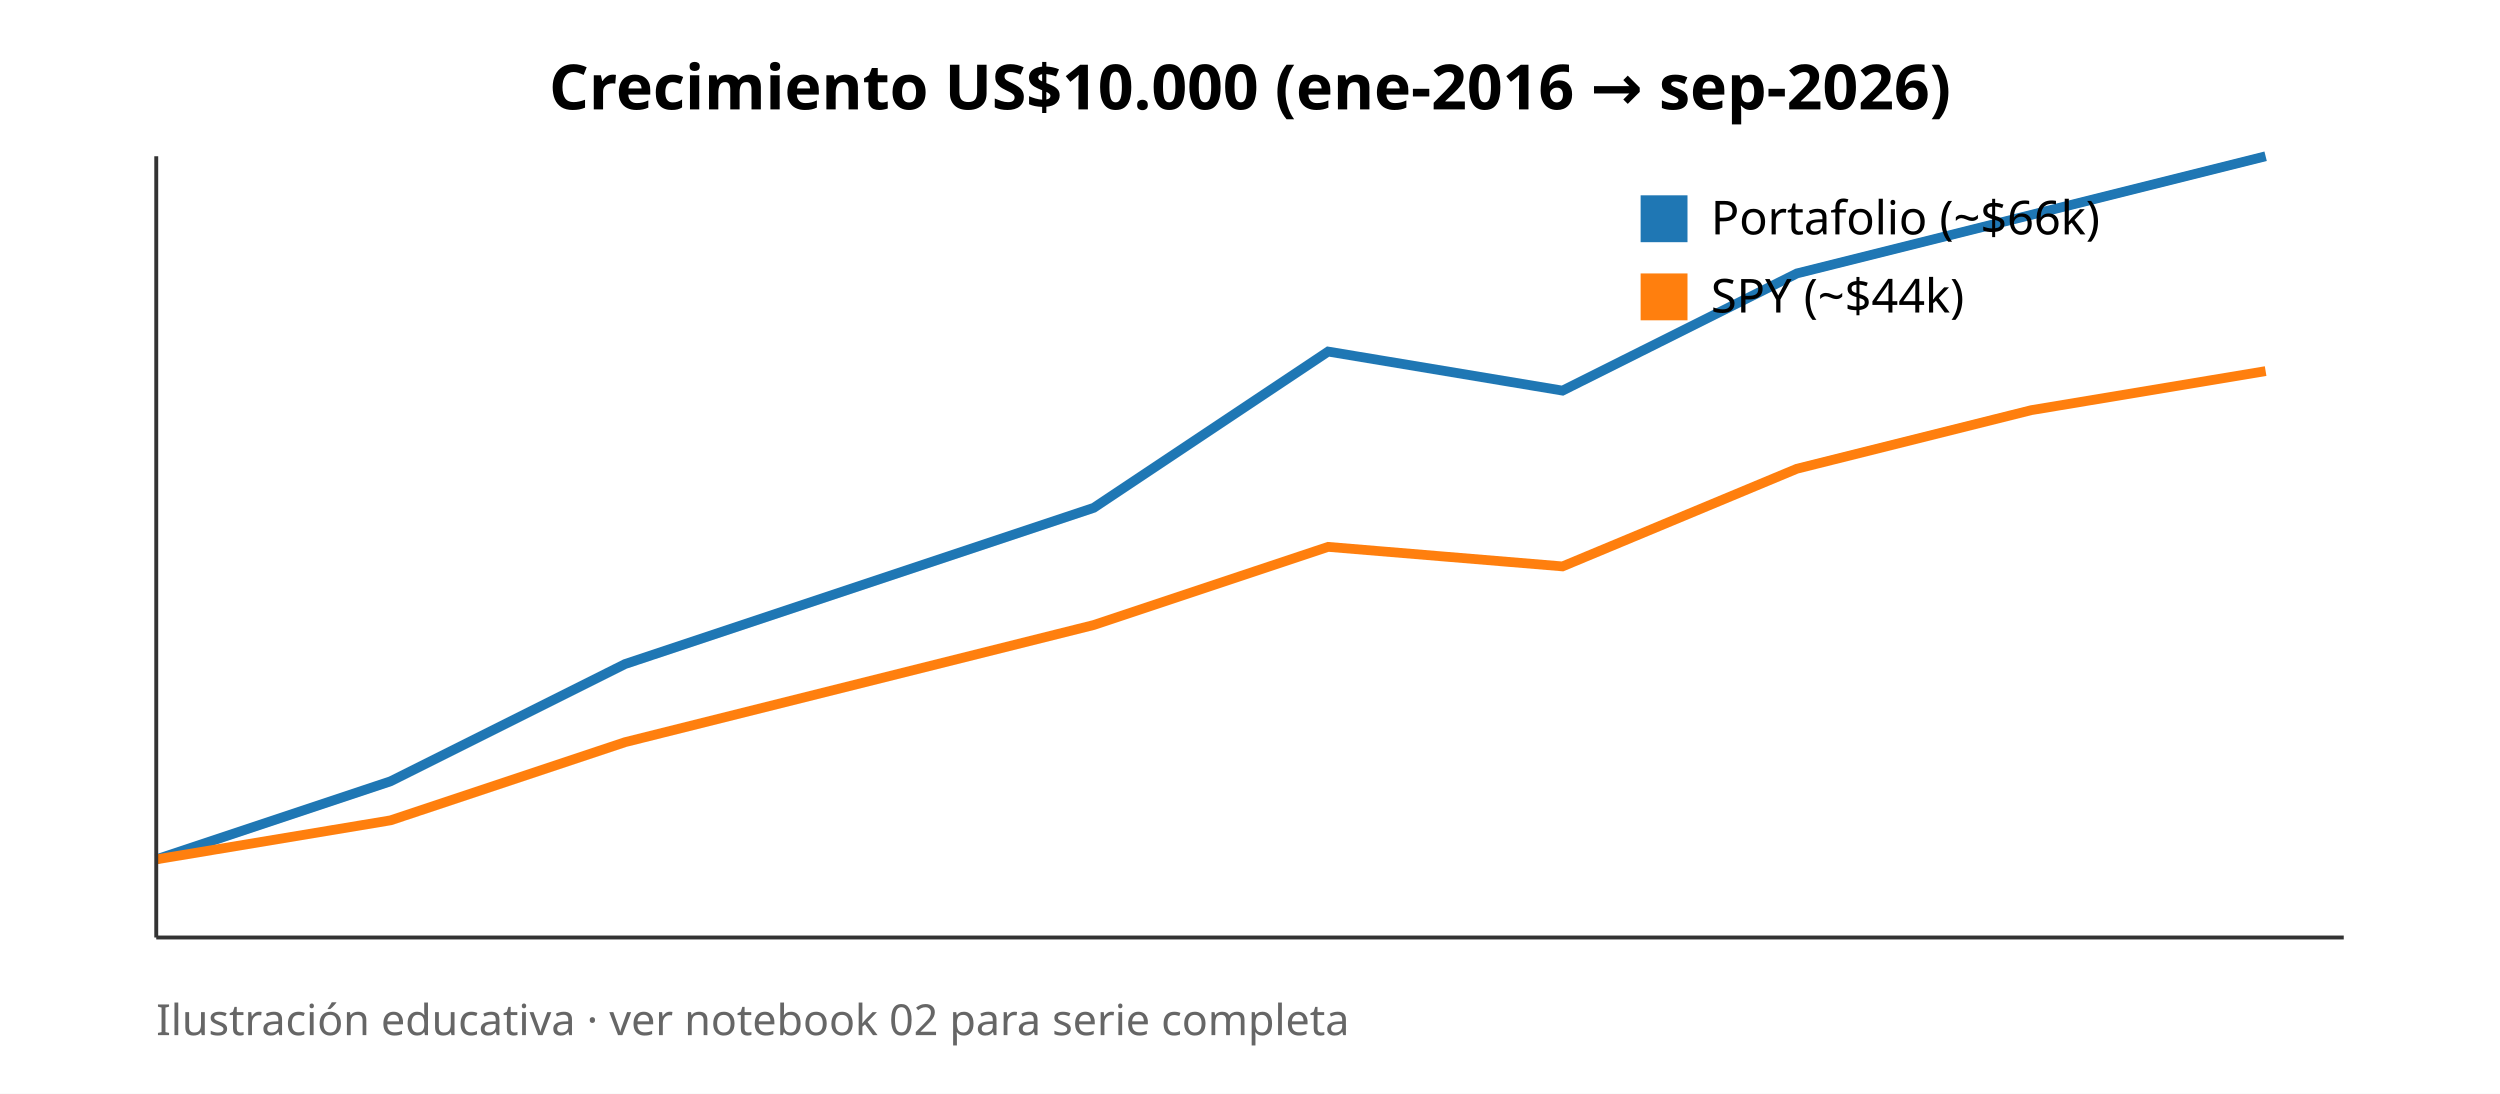
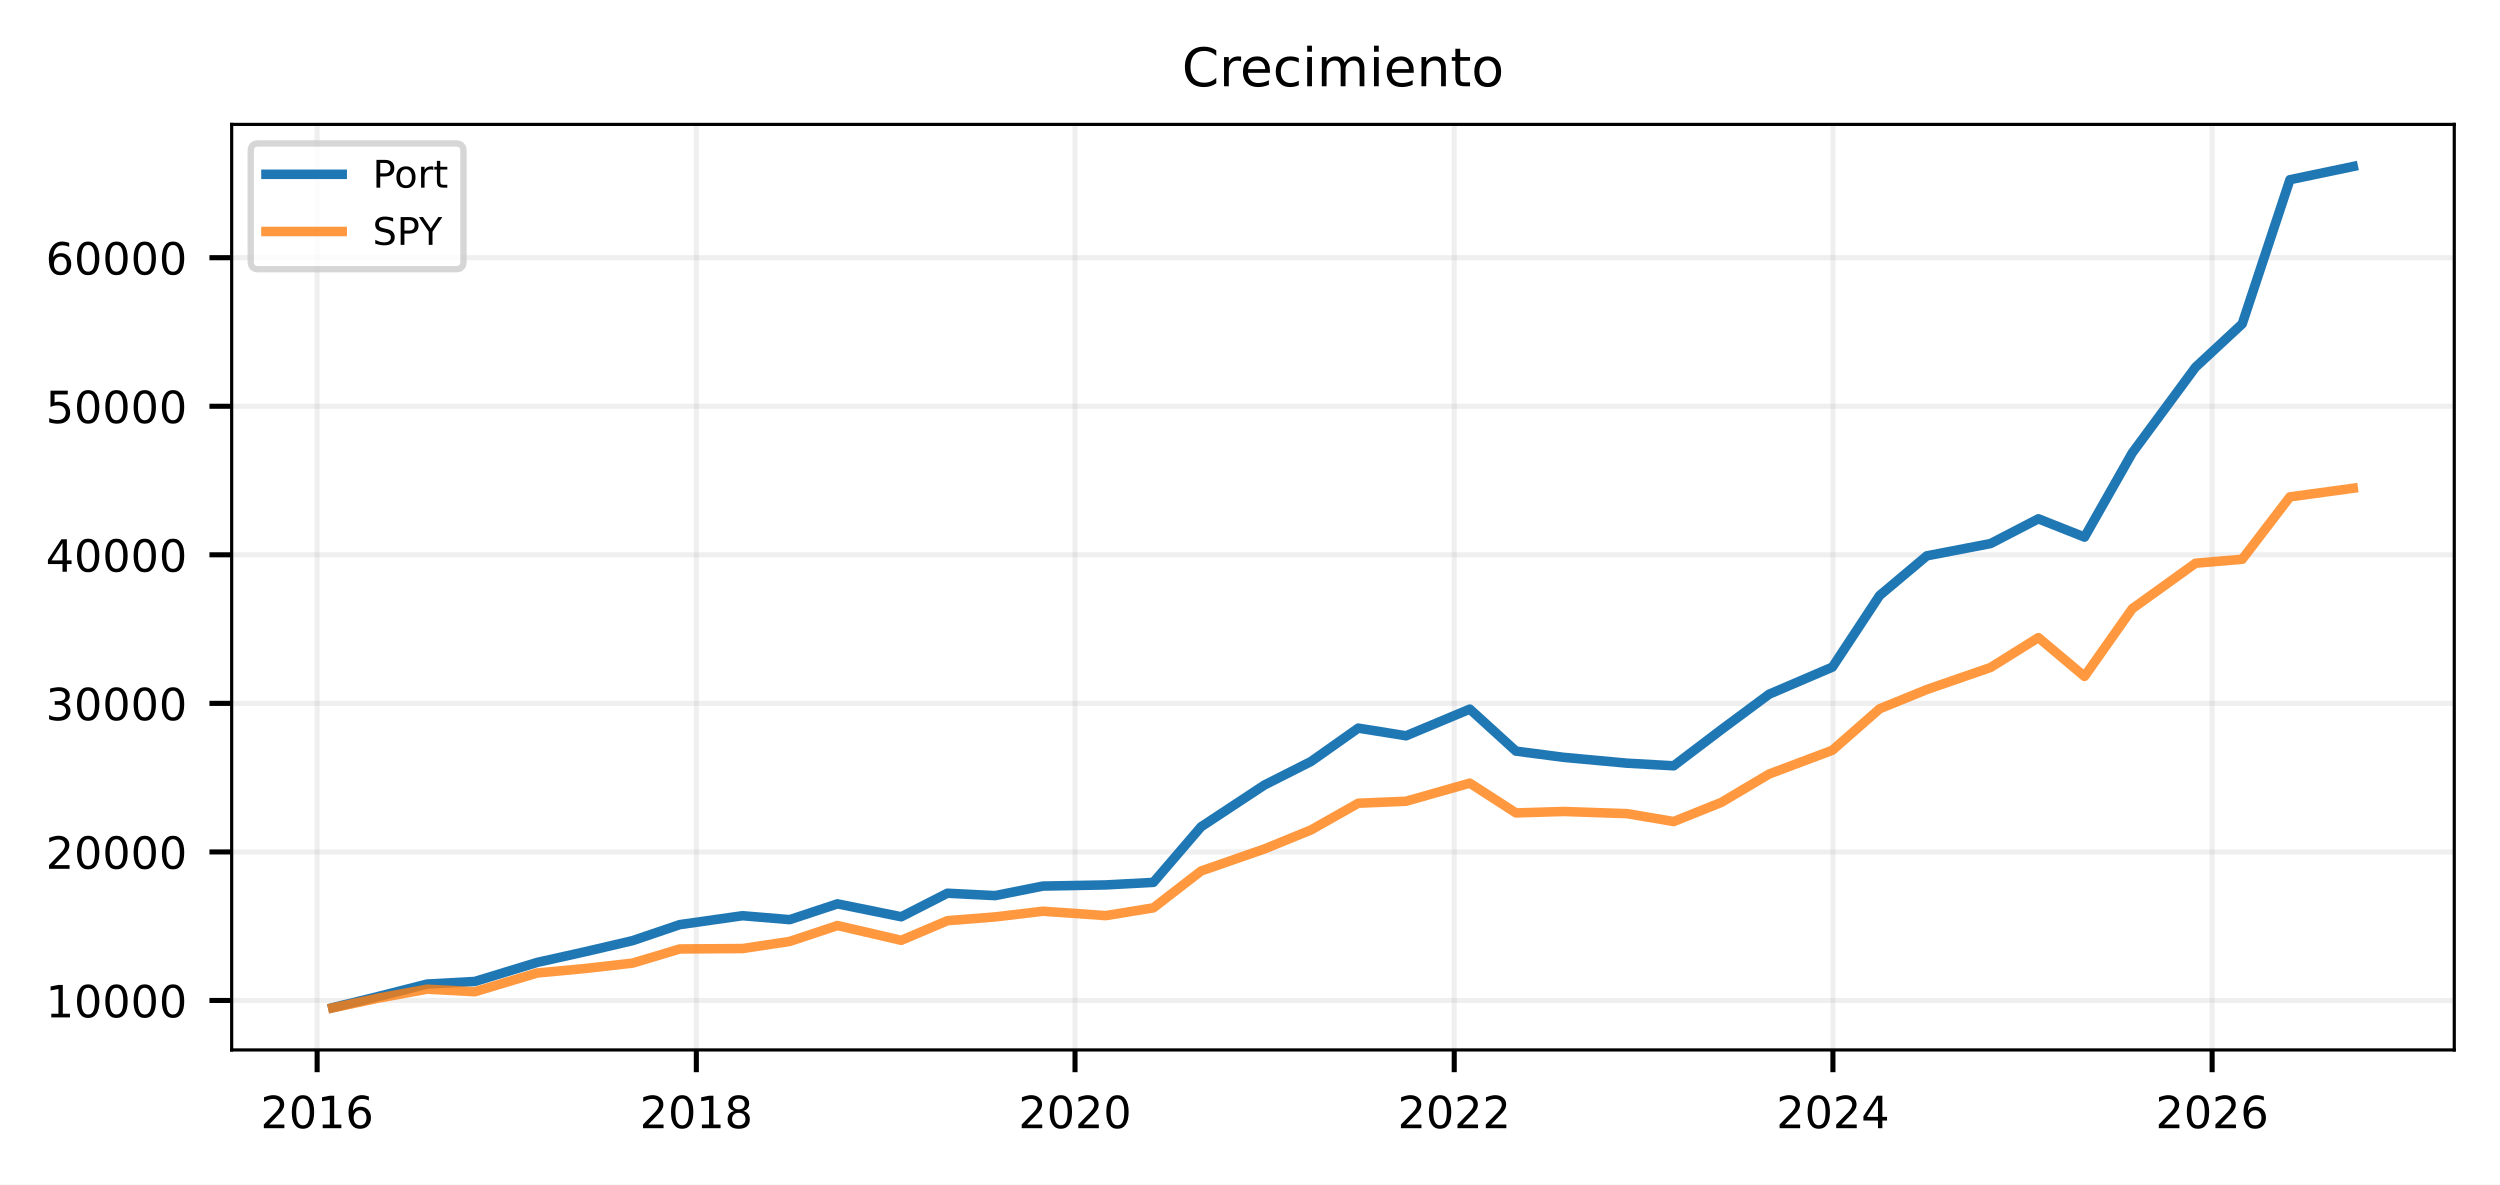
- <svg xmlns="http://www.w3.org/2000/svg" viewBox="0 0 640 280" font-family="sans-serif">
-   <rect width="640" height="280" fill="#fff" />
-   <text x="320" y="28" text-anchor="middle" font-size="16" font-weight="700">Crecimiento US$10.000 (ene-2016 → sep-2026)</text>
-   <polyline fill="none" stroke="#1f77b4" stroke-width="2.5" points="40,220 100,200 160,170 220,150 280,130 340,90 400,100 460,70 520,55 580,40" />
-   <polyline fill="none" stroke="#ff7f0e" stroke-width="2.5" points="40,220 100,210 160,190 220,175 280,160 340,140 400,145 460,120 520,105 580,95" />
-   <line x1="40" y1="240" x2="600" y2="240" stroke="#333" />
-   <line x1="40" y1="40" x2="40" y2="240" stroke="#333" />
-   <rect x="420" y="50" width="12" height="12" fill="#1f77b4" />
-   <text x="438" y="60" font-size="12">Portafolio (~$66k)</text>
-   <rect x="420" y="70" width="12" height="12" fill="#ff7f0e" />
-   <text x="438" y="80" font-size="12">SPY (~$44k)</text>
-   <text x="40" y="265" font-size="11" fill="#666">Ilustración educativa · ver notebook 02 para serie completa</text>
+ <svg xmlns="http://www.w3.org/2000/svg" xmlns:xlink="http://www.w3.org/1999/xlink" width="393.549pt" height="186.481pt" viewBox="0 0 393.549 186.481" version="1.1">
+   <defs>
+     <style type="text/css">*{stroke-linejoin: round; stroke-linecap: butt}</style>
+   </defs>
+   <g id="figure_1">
+     <g id="patch_1">
+       <path d="M 0 186.481  L 393.549 186.481  L 393.549 0  L 0 0  z " style="fill: #ffffff" />
+     </g>
+     <g id="axes_1">
+       <g id="patch_2">
+         <path d="M 36.469 165.281  L 386.349 165.281  L 386.349 19.583  L 36.469 19.583  z " style="fill: #ffffff" />
+       </g>
+       <g id="matplotlib.axis_1">
+         <g id="xtick_1">
+           <g id="line2d_1">
+             <path d="M 49.923 165.281  L 49.923 19.583  " clip-path="url(#p5e265ce24f)" style="fill: none; stroke: #b0b0b0; stroke-opacity: 0.2; stroke-width: 0.8; stroke-linecap: square" />
+           </g>
+           <g id="line2d_2">
+             <defs>
+               <path id="m0d45e536b8" d="M 0 0  L 0 3.5  " style="stroke: #000000; stroke-width: 0.8" />
+             </defs>
+             <g>
+               <use xlink:href="#m0d45e536b8" x="49.923" y="165.281" style="stroke: #000000; stroke-width: 0.8" />
+             </g>
+           </g>
+           <g id="text_1">
+             <text style="font-size: 7px; font-family: 'DejaVu Sans', 'Bitstream Vera Sans', 'Computer Modern Sans Serif', 'Lucida Grande', 'Verdana', 'Geneva', 'Lucid', 'Arial', 'Helvetica', 'Avant Garde', sans-serif; text-anchor: middle" x="49.923" y="177.599" transform="rotate(-0 49.92253 177.599)">2016</text>
+           </g>
+         </g>
+         <g id="xtick_2">
+           <g id="line2d_3">
+             <path d="M 109.617 165.281  L 109.617 19.583  " clip-path="url(#p5e265ce24f)" style="fill: none; stroke: #b0b0b0; stroke-opacity: 0.2; stroke-width: 0.8; stroke-linecap: square" />
+           </g>
+           <g id="line2d_4">
+             <g>
+               <use xlink:href="#m0d45e536b8" x="109.617" y="165.281" style="stroke: #000000; stroke-width: 0.8" />
+             </g>
+           </g>
+           <g id="text_2">
+             <text style="font-size: 7px; font-family: 'DejaVu Sans', 'Bitstream Vera Sans', 'Computer Modern Sans Serif', 'Lucida Grande', 'Verdana', 'Geneva', 'Lucid', 'Arial', 'Helvetica', 'Avant Garde', sans-serif; text-anchor: middle" x="109.617" y="177.599" transform="rotate(-0 109.6173 177.599)">2018</text>
+           </g>
+         </g>
+         <g id="xtick_3">
+           <g id="line2d_5">
+             <path d="M 169.23 165.281  L 169.23 19.583  " clip-path="url(#p5e265ce24f)" style="fill: none; stroke: #b0b0b0; stroke-opacity: 0.2; stroke-width: 0.8; stroke-linecap: square" />
+           </g>
+           <g id="line2d_6">
+             <g>
+               <use xlink:href="#m0d45e536b8" x="169.23" y="165.281" style="stroke: #000000; stroke-width: 0.8" />
+             </g>
+           </g>
+           <g id="text_3">
+             <text style="font-size: 7px; font-family: 'DejaVu Sans', 'Bitstream Vera Sans', 'Computer Modern Sans Serif', 'Lucida Grande', 'Verdana', 'Geneva', 'Lucid', 'Arial', 'Helvetica', 'Avant Garde', sans-serif; text-anchor: middle" x="169.23" y="177.599" transform="rotate(-0 169.2304 177.599)">2020</text>
+           </g>
+         </g>
+         <g id="xtick_4">
+           <g id="line2d_7">
+             <path d="M 228.925 165.281  L 228.925 19.583  " clip-path="url(#p5e265ce24f)" style="fill: none; stroke: #b0b0b0; stroke-opacity: 0.2; stroke-width: 0.8; stroke-linecap: square" />
+           </g>
+           <g id="line2d_8">
+             <g>
+               <use xlink:href="#m0d45e536b8" x="228.925" y="165.281" style="stroke: #000000; stroke-width: 0.8" />
+             </g>
+           </g>
+           <g id="text_4">
+             <text style="font-size: 7px; font-family: 'DejaVu Sans', 'Bitstream Vera Sans', 'Computer Modern Sans Serif', 'Lucida Grande', 'Verdana', 'Geneva', 'Lucid', 'Arial', 'Helvetica', 'Avant Garde', sans-serif; text-anchor: middle" x="228.925" y="177.599" transform="rotate(-0 228.9252 177.599)">2022</text>
+           </g>
+         </g>
+         <g id="xtick_5">
+           <g id="line2d_9">
+             <path d="M 288.538 165.281  L 288.538 19.583  " clip-path="url(#p5e265ce24f)" style="fill: none; stroke: #b0b0b0; stroke-opacity: 0.2; stroke-width: 0.8; stroke-linecap: square" />
+           </g>
+           <g id="line2d_10">
+             <g>
+               <use xlink:href="#m0d45e536b8" x="288.538" y="165.281" style="stroke: #000000; stroke-width: 0.8" />
+             </g>
+           </g>
+           <g id="text_5">
+             <text style="font-size: 7px; font-family: 'DejaVu Sans', 'Bitstream Vera Sans', 'Computer Modern Sans Serif', 'Lucida Grande', 'Verdana', 'Geneva', 'Lucid', 'Arial', 'Helvetica', 'Avant Garde', sans-serif; text-anchor: middle" x="288.538" y="177.599" transform="rotate(-0 288.5383 177.599)">2024</text>
+           </g>
+         </g>
+         <g id="xtick_6">
+           <g id="line2d_11">
+             <path d="M 348.233 165.281  L 348.233 19.583  " clip-path="url(#p5e265ce24f)" style="fill: none; stroke: #b0b0b0; stroke-opacity: 0.2; stroke-width: 0.8; stroke-linecap: square" />
+           </g>
+           <g id="line2d_12">
+             <g>
+               <use xlink:href="#m0d45e536b8" x="348.233" y="165.281" style="stroke: #000000; stroke-width: 0.8" />
+             </g>
+           </g>
+           <g id="text_6">
+             <text style="font-size: 7px; font-family: 'DejaVu Sans', 'Bitstream Vera Sans', 'Computer Modern Sans Serif', 'Lucida Grande', 'Verdana', 'Geneva', 'Lucid', 'Arial', 'Helvetica', 'Avant Garde', sans-serif; text-anchor: middle" x="348.233" y="177.599" transform="rotate(-0 348.2331 177.599)">2026</text>
+           </g>
+         </g>
+       </g>
+       <g id="matplotlib.axis_2">
+         <g id="ytick_1">
+           <g id="line2d_13">
+             <path d="M 36.469 157.494  L 386.349 157.494  " clip-path="url(#p5e265ce24f)" style="fill: none; stroke: #b0b0b0; stroke-opacity: 0.2; stroke-width: 0.8; stroke-linecap: square" />
+           </g>
+           <g id="line2d_14">
+             <defs>
+               <path id="m14b3fa68f4" d="M 0 0  L -3.5 0  " style="stroke: #000000; stroke-width: 0.8" />
+             </defs>
+             <g>
+               <use xlink:href="#m14b3fa68f4" x="36.469" y="157.494" style="stroke: #000000; stroke-width: 0.8" />
+             </g>
+           </g>
+           <g id="text_7">
+             <text style="font-size: 7px; font-family: 'DejaVu Sans', 'Bitstream Vera Sans', 'Computer Modern Sans Serif', 'Lucida Grande', 'Verdana', 'Geneva', 'Lucid', 'Arial', 'Helvetica', 'Avant Garde', sans-serif; text-anchor: end" x="29.469" y="160.153" transform="rotate(-0 29.46875 160.1529)">10000</text>
+           </g>
+         </g>
+         <g id="ytick_2">
+           <g id="line2d_15">
+             <path d="M 36.469 134.108  L 386.349 134.108  " clip-path="url(#p5e265ce24f)" style="fill: none; stroke: #b0b0b0; stroke-opacity: 0.2; stroke-width: 0.8; stroke-linecap: square" />
+           </g>
+           <g id="line2d_16">
+             <g>
+               <use xlink:href="#m14b3fa68f4" x="36.469" y="134.108" style="stroke: #000000; stroke-width: 0.8" />
+             </g>
+           </g>
+           <g id="text_8">
+             <text style="font-size: 7px; font-family: 'DejaVu Sans', 'Bitstream Vera Sans', 'Computer Modern Sans Serif', 'Lucida Grande', 'Verdana', 'Geneva', 'Lucid', 'Arial', 'Helvetica', 'Avant Garde', sans-serif; text-anchor: end" x="29.469" y="136.768" transform="rotate(-0 29.46875 136.7676)">20000</text>
+           </g>
+         </g>
+         <g id="ytick_3">
+           <g id="line2d_17">
+             <path d="M 36.469 110.723  L 386.349 110.723  " clip-path="url(#p5e265ce24f)" style="fill: none; stroke: #b0b0b0; stroke-opacity: 0.2; stroke-width: 0.8; stroke-linecap: square" />
+           </g>
+           <g id="line2d_18">
+             <g>
+               <use xlink:href="#m14b3fa68f4" x="36.469" y="110.723" style="stroke: #000000; stroke-width: 0.8" />
+             </g>
+           </g>
+           <g id="text_9">
+             <text style="font-size: 7px; font-family: 'DejaVu Sans', 'Bitstream Vera Sans', 'Computer Modern Sans Serif', 'Lucida Grande', 'Verdana', 'Geneva', 'Lucid', 'Arial', 'Helvetica', 'Avant Garde', sans-serif; text-anchor: end" x="29.469" y="113.382" transform="rotate(-0 29.46875 113.3823)">30000</text>
+           </g>
+         </g>
+         <g id="ytick_4">
+           <g id="line2d_19">
+             <path d="M 36.469 87.338  L 386.349 87.338  " clip-path="url(#p5e265ce24f)" style="fill: none; stroke: #b0b0b0; stroke-opacity: 0.2; stroke-width: 0.8; stroke-linecap: square" />
+           </g>
+           <g id="line2d_20">
+             <g>
+               <use xlink:href="#m14b3fa68f4" x="36.469" y="87.338" style="stroke: #000000; stroke-width: 0.8" />
+             </g>
+           </g>
+           <g id="text_10">
+             <text style="font-size: 7px; font-family: 'DejaVu Sans', 'Bitstream Vera Sans', 'Computer Modern Sans Serif', 'Lucida Grande', 'Verdana', 'Geneva', 'Lucid', 'Arial', 'Helvetica', 'Avant Garde', sans-serif; text-anchor: end" x="29.469" y="89.997" transform="rotate(-0 29.46875 89.99694)">40000</text>
+           </g>
+         </g>
+         <g id="ytick_5">
+           <g id="line2d_21">
+             <path d="M 36.469 63.952  L 386.349 63.952  " clip-path="url(#p5e265ce24f)" style="fill: none; stroke: #b0b0b0; stroke-opacity: 0.2; stroke-width: 0.8; stroke-linecap: square" />
+           </g>
+           <g id="line2d_22">
+             <g>
+               <use xlink:href="#m14b3fa68f4" x="36.469" y="63.952" style="stroke: #000000; stroke-width: 0.8" />
+             </g>
+           </g>
+           <g id="text_11">
+             <text style="font-size: 7px; font-family: 'DejaVu Sans', 'Bitstream Vera Sans', 'Computer Modern Sans Serif', 'Lucida Grande', 'Verdana', 'Geneva', 'Lucid', 'Arial', 'Helvetica', 'Avant Garde', sans-serif; text-anchor: end" x="29.469" y="66.612" transform="rotate(-0 29.46875 66.61161)">50000</text>
+           </g>
+         </g>
+         <g id="ytick_6">
+           <g id="line2d_23">
+             <path d="M 36.469 40.567  L 386.349 40.567  " clip-path="url(#p5e265ce24f)" style="fill: none; stroke: #b0b0b0; stroke-opacity: 0.2; stroke-width: 0.8; stroke-linecap: square" />
+           </g>
+           <g id="line2d_24">
+             <g>
+               <use xlink:href="#m14b3fa68f4" x="36.469" y="40.567" style="stroke: #000000; stroke-width: 0.8" />
+             </g>
+           </g>
+           <g id="text_12">
+             <text style="font-size: 7px; font-family: 'DejaVu Sans', 'Bitstream Vera Sans', 'Computer Modern Sans Serif', 'Lucida Grande', 'Verdana', 'Geneva', 'Lucid', 'Arial', 'Helvetica', 'Avant Garde', sans-serif; text-anchor: end" x="29.469" y="43.226" transform="rotate(-0 29.46875 43.22628)">60000</text>
+           </g>
+         </g>
+       </g>
+       <g id="line2d_25">
+         <path d="M 52.372 158.625  L 59.722 156.819  L 67.235 154.909  L 74.748 154.5  L 84.547 151.505  L 92.06 149.831  L 99.573 148.077  L 107.004 145.554  L 116.885 144.152  L 124.316 144.772  L 131.829 142.284  L 141.874 144.318  L 149.142 140.611  L 156.655 140.987  L 164.167 139.487  L 174.048 139.305  L 181.561 138.902  L 189.074 130.153  L 199.037 123.582  L 206.387 119.869  L 213.818 114.62  L 221.331 115.828  L 231.375 111.628  L 238.643 118.242  L 246.156 119.221  L 256.119 120.14  L 263.468 120.552  L 270.981 114.853  L 278.494 109.282  L 288.457 105.013  L 295.888 93.744  L 303.319 87.5  L 313.364 85.565  L 320.876 81.67  L 328.144 84.549  L 335.657 71.3  L 345.62 57.802  L 352.969 50.981  L 360.482 28.289  L 370.445 26.205  " clip-path="url(#p5e265ce24f)" style="fill: none; stroke: #1f77b4; stroke-width: 1.5; stroke-linecap: square" />
+       </g>
+       <g id="line2d_26">
+         <path d="M 52.372 158.658  L 59.722 157.09  L 67.235 155.715  L 74.748 156.12  L 84.547 153.172  L 92.06 152.466  L 99.573 151.612  L 107.004 149.385  L 116.885 149.32  L 124.316 148.199  L 131.829 145.699  L 141.874 148.024  L 149.142 144.934  L 156.655 144.34  L 164.167 143.444  L 174.048 144.136  L 181.561 142.915  L 189.074 137.11  L 199.037 133.644  L 206.387 130.644  L 213.818 126.444  L 221.331 126.132  L 231.375 123.281  L 238.643 127.97  L 246.156 127.743  L 256.119 128.083  L 263.468 129.326  L 270.981 126.31  L 278.494 121.847  L 288.457 118.102  L 295.888 111.579  L 303.319 108.545  L 313.364 105.067  L 320.876 100.373  L 328.144 106.475  L 335.657 95.82  L 345.62 88.661  L 352.969 88.036  L 360.482 78.216  L 370.445 76.857  " clip-path="url(#p5e265ce24f)" style="fill: none; stroke: #ff7f0e; stroke-opacity: 0.8; stroke-width: 1.5; stroke-linecap: square" />
+       </g>
+       <g id="patch_3">
+         <path d="M 36.469 165.281  L 36.469 19.583  " style="fill: none; stroke: #000000; stroke-width: 0.5; stroke-linejoin: miter; stroke-linecap: square" />
+       </g>
+       <g id="patch_4">
+         <path d="M 386.349 165.281  L 386.349 19.583  " style="fill: none; stroke: #000000; stroke-width: 0.5; stroke-linejoin: miter; stroke-linecap: square" />
+       </g>
+       <g id="patch_5">
+         <path d="M 36.469 165.281  L 386.349 165.281  " style="fill: none; stroke: #000000; stroke-width: 0.5; stroke-linejoin: miter; stroke-linecap: square" />
+       </g>
+       <g id="patch_6">
+         <path d="M 36.469 19.583  L 386.349 19.583  " style="fill: none; stroke: #000000; stroke-width: 0.5; stroke-linejoin: miter; stroke-linecap: square" />
+       </g>
+       <g id="text_13">
+         <text style="font-size: 8.4px; font-family: 'DejaVu Sans', 'Bitstream Vera Sans', 'Computer Modern Sans Serif', 'Lucida Grande', 'Verdana', 'Geneva', 'Lucid', 'Arial', 'Helvetica', 'Avant Garde', sans-serif; text-anchor: middle" x="211.409" y="13.583" transform="rotate(-0 211.4087 13.58269)">Crecimiento</text>
+       </g>
+       <g id="legend_1">
+         <g id="patch_7">
+           <path d="M 40.669 42.384  L 71.763 42.384  Q 72.963 42.384 72.963 41.184  L 72.963 23.783  Q 72.963 22.583 71.763 22.583  L 40.669 22.583  Q 39.469 22.583 39.469 23.783  L 39.469 41.184  Q 39.469 42.384 40.669 42.384  z " style="fill: #ffffff; opacity: 0.8; stroke: #cccccc; stroke-linejoin: miter" />
+         </g>
+         <g id="line2d_27">
+           <path d="M 41.869 27.442  L 47.869 27.442  L 53.869 27.442  " style="fill: none; stroke: #1f77b4; stroke-width: 1.5; stroke-linecap: square" />
+         </g>
+         <g id="text_14">
+           <text style="font-size: 6px; font-family: 'DejaVu Sans', 'Bitstream Vera Sans', 'Computer Modern Sans Serif', 'Lucida Grande', 'Verdana', 'Geneva', 'Lucid', 'Arial', 'Helvetica', 'Avant Garde', sans-serif; text-anchor: start" x="58.669" y="29.542" transform="rotate(-0 58.66875 29.54175)">Port</text>
+         </g>
+         <g id="line2d_28">
+           <path d="M 41.869 36.442  L 47.869 36.442  L 53.869 36.442  " style="fill: none; stroke: #ff7f0e; stroke-opacity: 0.8; stroke-width: 1.5; stroke-linecap: square" />
+         </g>
+         <g id="text_15">
+           <text style="font-size: 6px; font-family: 'DejaVu Sans', 'Bitstream Vera Sans', 'Computer Modern Sans Serif', 'Lucida Grande', 'Verdana', 'Geneva', 'Lucid', 'Arial', 'Helvetica', 'Avant Garde', sans-serif; text-anchor: start" x="58.669" y="38.542" transform="rotate(-0 58.66875 38.54222)">SPY</text>
+         </g>
+       </g>
+     </g>
+   </g>
+   <defs>
+     <clipPath id="p5e265ce24f">
+       <rect x="36.469" y="19.583" width="349.88" height="145.698" />
+     </clipPath>
+   </defs>
</svg>
